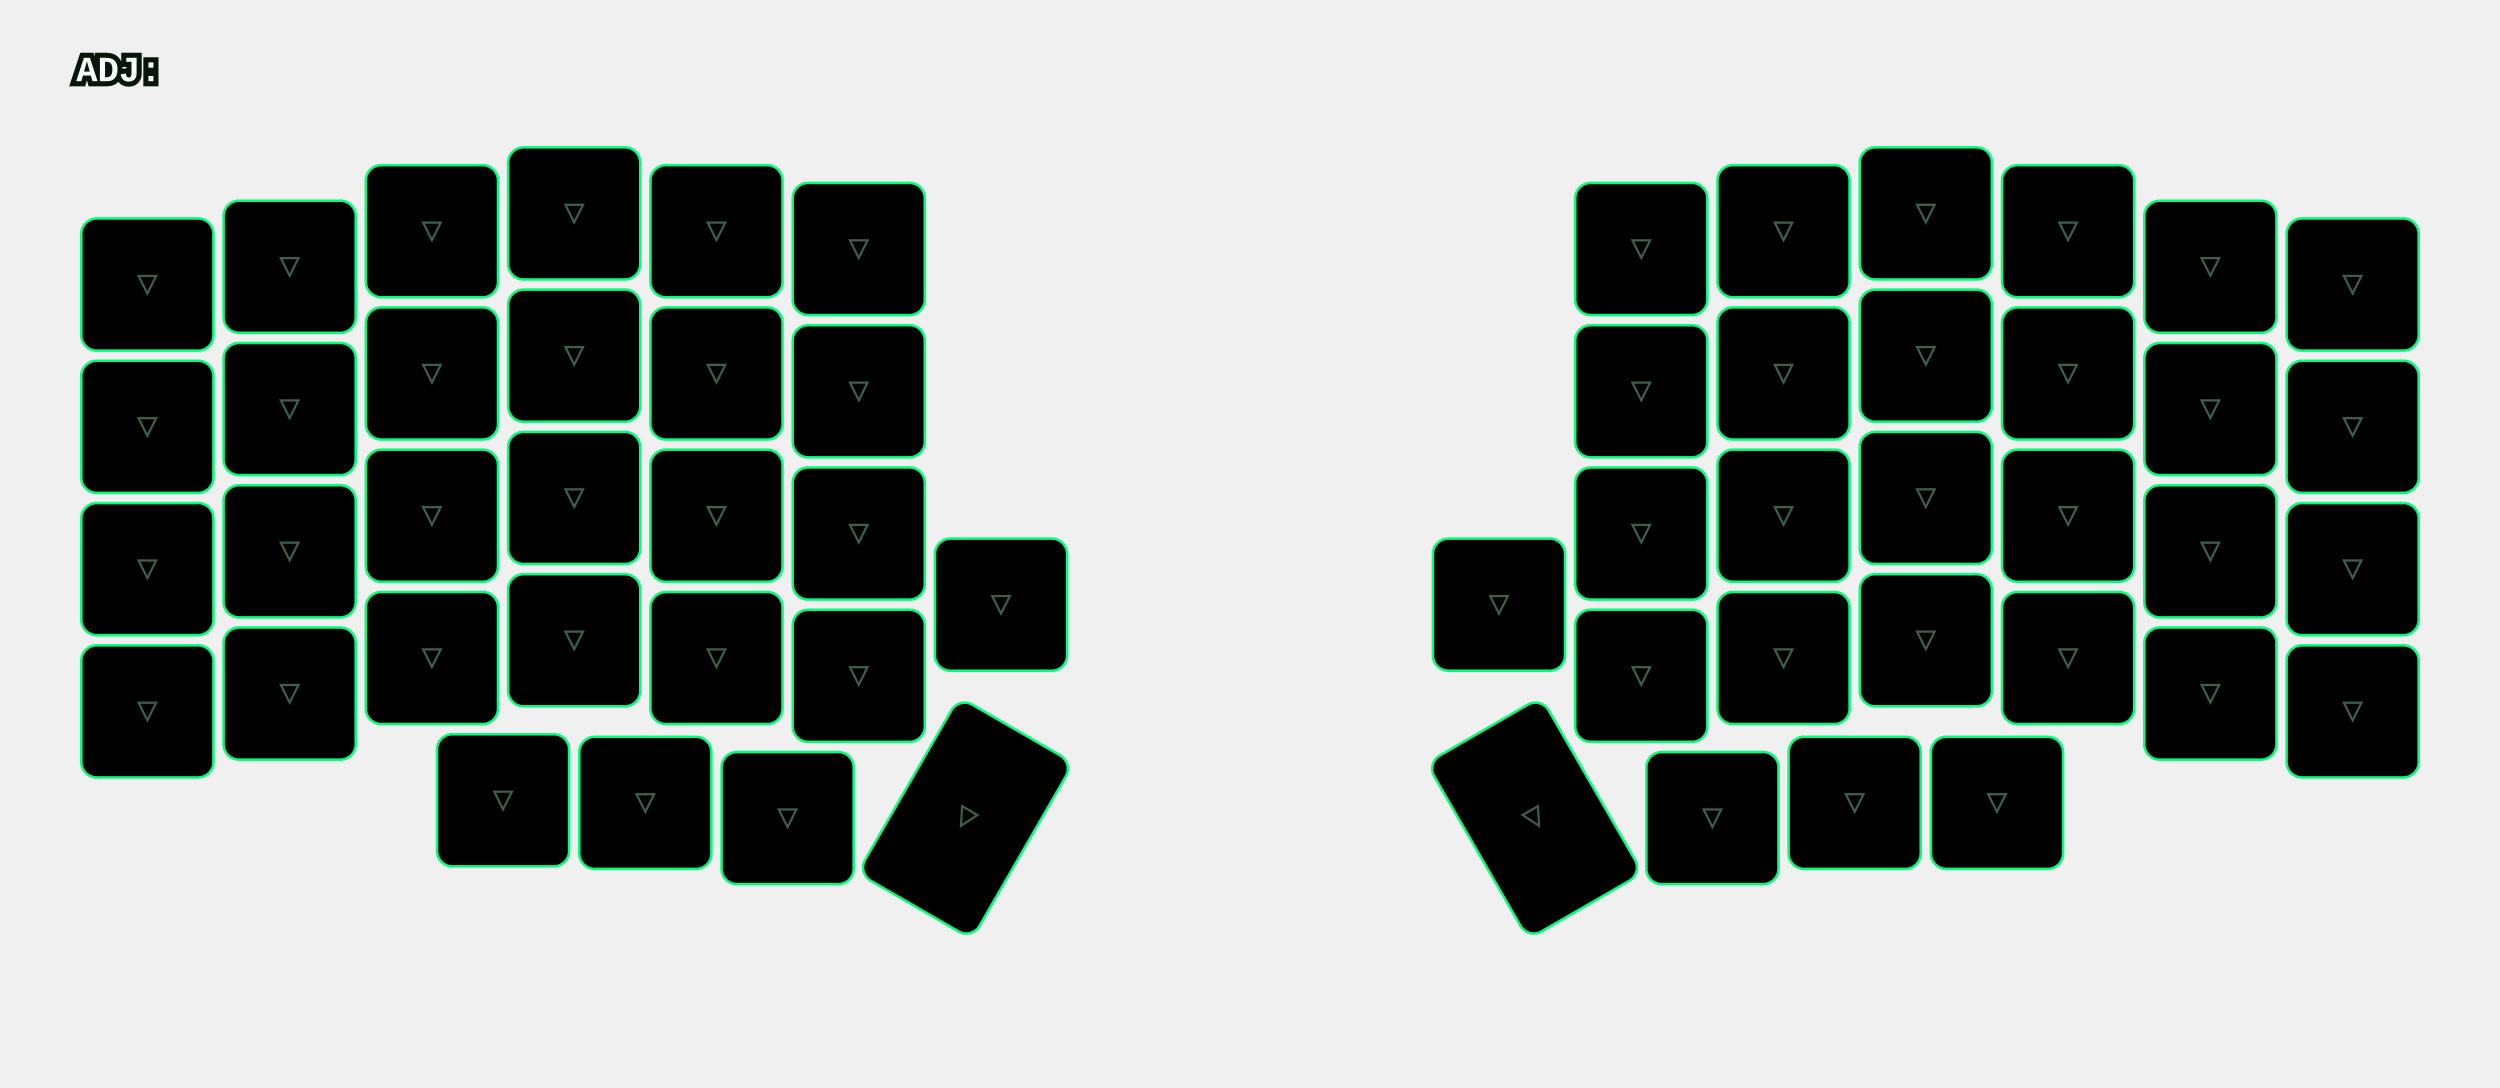
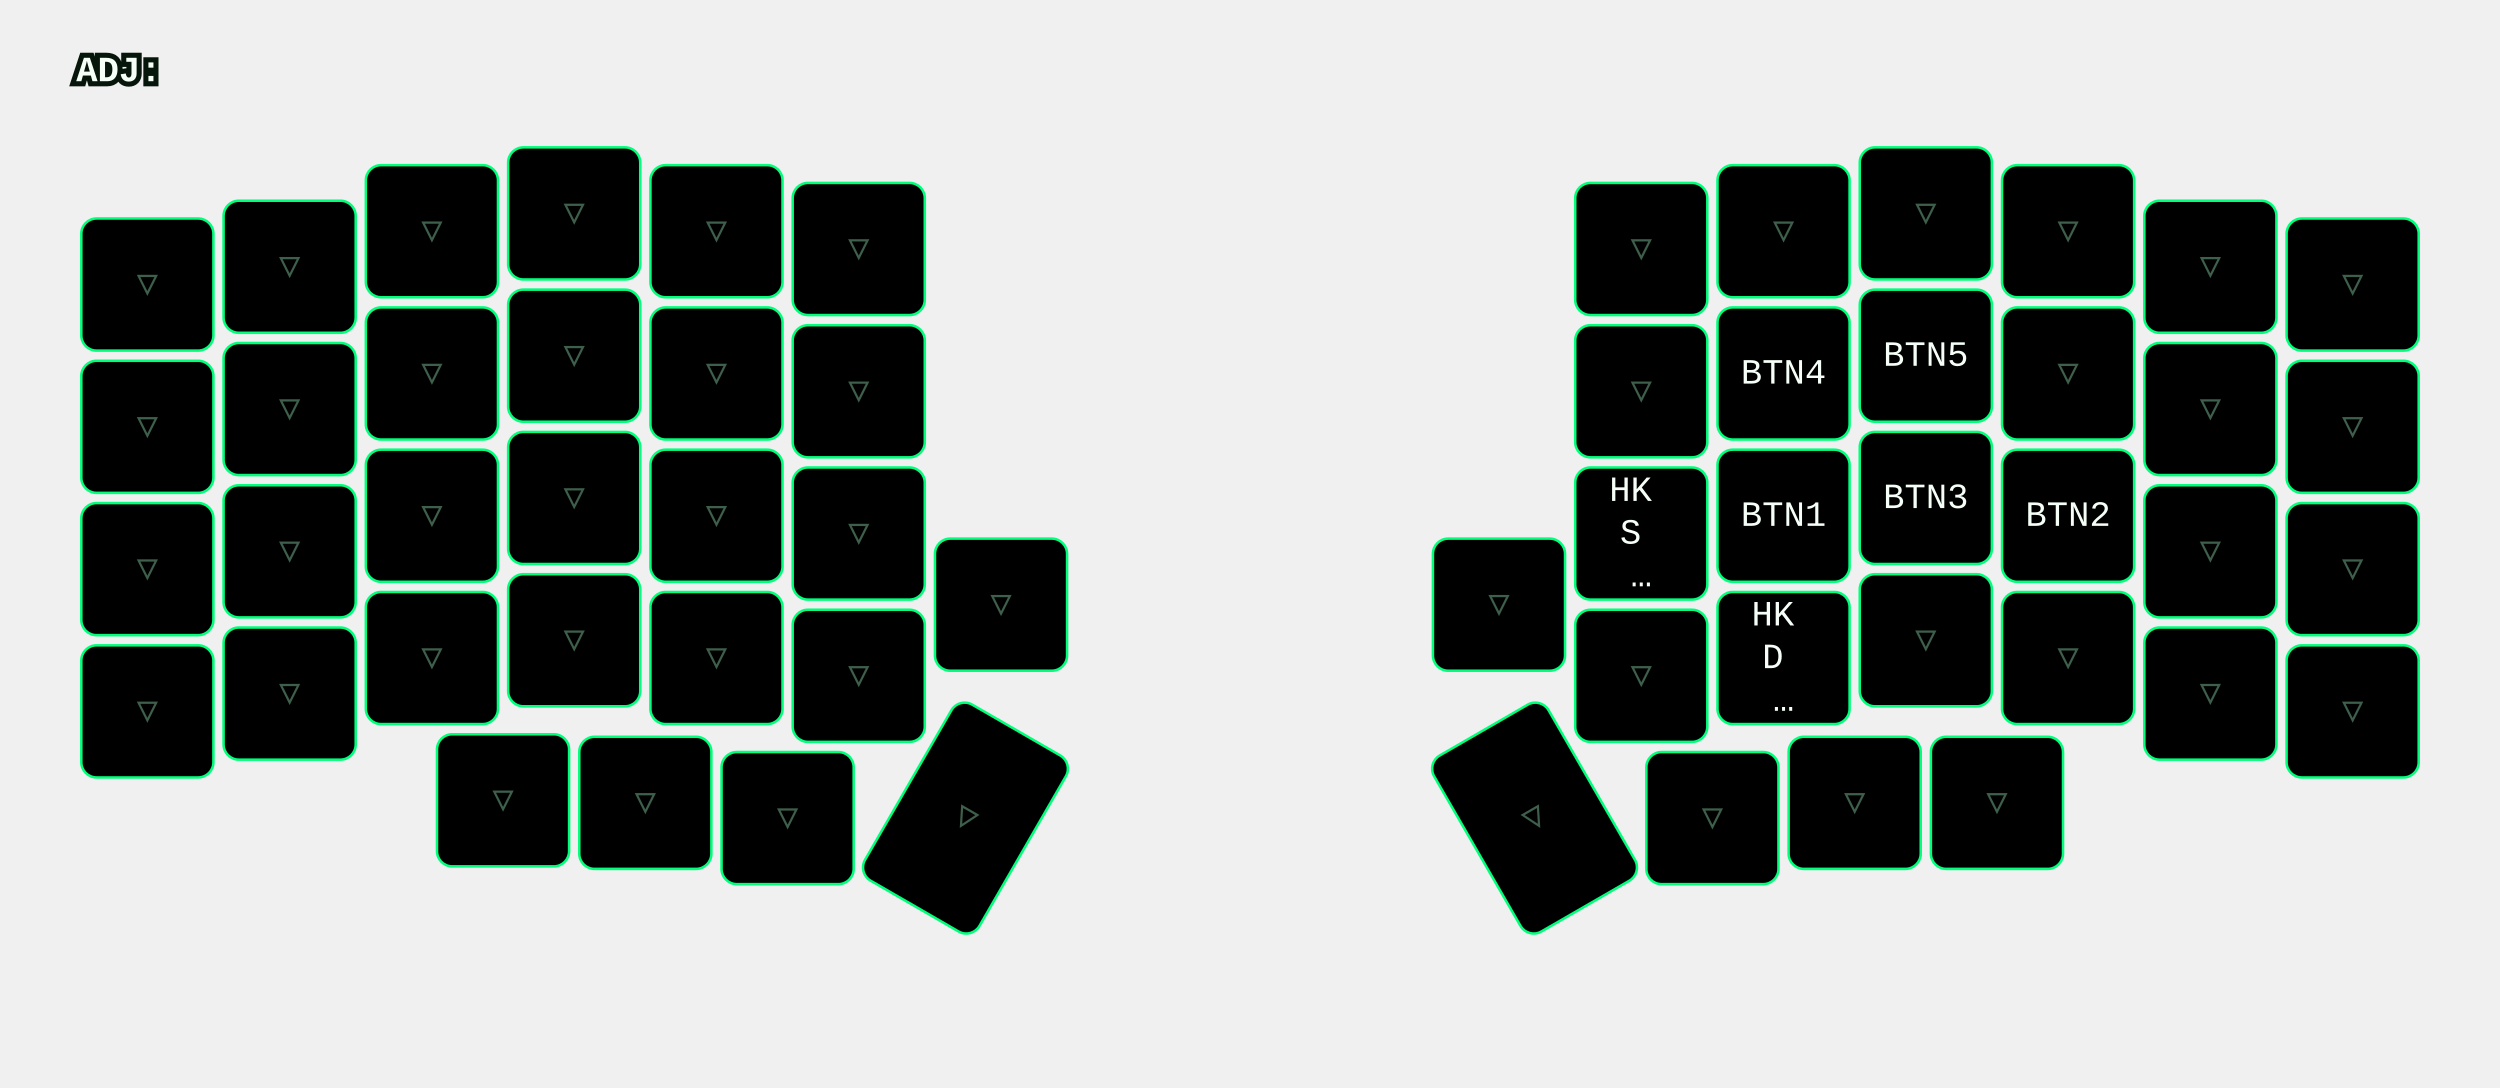
<svg xmlns="http://www.w3.org/2000/svg" width="984" height="428" viewBox="0 0 984 428" class="keymap">
  <style>/* inherit to force styles through use tags */
svg path {
    fill: inherit;
}

/* font and background color specifications */
svg.keymap {
    font-family: SFMono-Regular,Consolas,Liberation Mono,Menlo,monospace;
    font-size: 14px;
    font-kerning: normal;
    text-rendering: optimizeLegibility;
    fill: #24292e;
}

/* default key styling */
rect.key {
    fill: #f6f8fa;
}

rect.key, rect.combo {
    stroke: #c9cccf;
    stroke-width: 1;
}

/* default key side styling, only used is draw_key_sides is set */
rect.side {
    filter: brightness(90%);
}

/* color accent for combo boxes */
rect.combo, rect.combo-separate {
    fill: #cdf;
}

/* color accent for held keys */
rect.held, rect.combo.held {
    fill: #fdd;
}

/* color accent for ghost (optional) keys */
rect.ghost, rect.combo.ghost {
    stroke-dasharray: 4, 4;
    stroke-width: 2;
}

text {
    text-anchor: middle;
    dominant-baseline: middle;
}

/* styling for layer labels */
text.label {
    font-weight: bold;
    text-anchor: start;
    stroke: white;
    stroke-width: 4;
    paint-order: stroke;
}

/* styling for optional footer */
text.footer {
    text-anchor: end;
    dominant-baseline: auto;
    stroke: white;
    stroke-width: 4;
    paint-order: stroke;
}

/* styling for combo tap, and key non-tap label text */
text.combo, text.hold, text.shifted, text.left, text.right {
    font-size: 11px;
}

text.hold {
    text-anchor: middle;
    dominant-baseline: auto;
}

text.shifted {
    text-anchor: middle;
    dominant-baseline: hanging;
}

text.left {
    text-anchor: start;
}

text.right {
    text-anchor: end;
}

text.layer-activator {
    text-decoration: underline;
}

/* styling for hold/shifted label text in combo box */
text.combo.hold, text.combo.shifted, text.combo.left, text.combo.right {
    font-size: 8px;
}

/* lighter symbol for transparent keys */
text.trans {
    fill: #7b7e81;
}

/* styling for combo dendrons */
path.combo {
    stroke-width: 1;
    stroke: gray;
    fill: none;
}

/* Start Tabler Icons Cleanup */
/* cannot use height/width with glyphs */
.icon-tabler &gt; path {
    fill: inherit;
    stroke: inherit;
    stroke-width: 2;
}
/* hide tabler's default box */
.icon-tabler &gt; path[stroke="none"][fill="none"] {
    visibility: hidden;
}
/* End Tabler Icons Cleanup */

svg.keymap { fill: #d1d6db; }
rect.key { fill: #3f4750; }
rect.key, rect.combo { stroke: #60666c; }
rect.combo, rect.combo-separate { fill: #1f3d7a; }
rect.held, rect.combo.held { fill: #854747; }
text.label, text.footer { stroke: black; }
text.trans { fill: #7e8184; }
path.combo { stroke: #7f7f7f; }

svg.keymap {
  background: #06160a;
  fill: #f5fff7;
}
rect.key {
  fill: #000000;
}
rect.key, rect.combo {
  stroke: #00ff7b;
  stroke-width: 1;
}
rect.combo, rect.combo-separate {
  fill: #0d2a18;
}
rect.held, rect.combo.held {
  fill: #133622;
}
text.label, text.footer {
  stroke: #06160a;
}
text.trans {
  fill: #3d5f4b;
}
path.combo {
  stroke: #00ff7b;
}
</style>
  <g transform="translate(30, 0)" class="layer-ADJ">
    <text x="0" y="28" class="label" id="ADJ">ADJ:</text>
    <g transform="translate(0, 56)">
      <g transform="translate(28, 56)" class="key trans keypos-0">
        <rect rx="6" ry="6" x="-26" y="-26" width="52" height="52" class="key trans" />
        <text x="0" y="0" class="key trans tap">▽</text>
      </g>
      <g transform="translate(84, 49)" class="key trans keypos-1">
        <rect rx="6" ry="6" x="-26" y="-26" width="52" height="52" class="key trans" />
        <text x="0" y="0" class="key trans tap">▽</text>
      </g>
      <g transform="translate(140, 35)" class="key trans keypos-2">
        <rect rx="6" ry="6" x="-26" y="-26" width="52" height="52" class="key trans" />
        <text x="0" y="0" class="key trans tap">▽</text>
      </g>
      <g transform="translate(196, 28)" class="key trans keypos-3">
        <rect rx="6" ry="6" x="-26" y="-26" width="52" height="52" class="key trans" />
        <text x="0" y="0" class="key trans tap">▽</text>
      </g>
      <g transform="translate(252, 35)" class="key trans keypos-4">
        <rect rx="6" ry="6" x="-26" y="-26" width="52" height="52" class="key trans" />
        <text x="0" y="0" class="key trans tap">▽</text>
      </g>
      <g transform="translate(308, 42)" class="key trans keypos-5">
        <rect rx="6" ry="6" x="-26" y="-26" width="52" height="52" class="key trans" />
        <text x="0" y="0" class="key trans tap">▽</text>
      </g>
      <g transform="translate(616, 42)" class="key trans keypos-6">
        <rect rx="6" ry="6" x="-26" y="-26" width="52" height="52" class="key trans" />
        <text x="0" y="0" class="key trans tap">▽</text>
      </g>
      <g transform="translate(672, 35)" class="key trans keypos-7">
        <rect rx="6" ry="6" x="-26" y="-26" width="52" height="52" class="key trans" />
        <text x="0" y="0" class="key trans tap">▽</text>
      </g>
      <g transform="translate(728, 28)" class="key trans keypos-8">
        <rect rx="6" ry="6" x="-26" y="-26" width="52" height="52" class="key trans" />
        <text x="0" y="0" class="key trans tap">▽</text>
      </g>
      <g transform="translate(784, 35)" class="key trans keypos-9">
        <rect rx="6" ry="6" x="-26" y="-26" width="52" height="52" class="key trans" />
        <text x="0" y="0" class="key trans tap">▽</text>
      </g>
      <g transform="translate(840, 49)" class="key trans keypos-10">
        <rect rx="6" ry="6" x="-26" y="-26" width="52" height="52" class="key trans" />
        <text x="0" y="0" class="key trans tap">▽</text>
      </g>
      <g transform="translate(896, 56)" class="key trans keypos-11">
        <rect rx="6" ry="6" x="-26" y="-26" width="52" height="52" class="key trans" />
        <text x="0" y="0" class="key trans tap">▽</text>
      </g>
      <g transform="translate(28, 112)" class="key trans keypos-12">
        <rect rx="6" ry="6" x="-26" y="-26" width="52" height="52" class="key trans" />
        <text x="0" y="0" class="key trans tap">▽</text>
      </g>
      <g transform="translate(84, 105)" class="key trans keypos-13">
        <rect rx="6" ry="6" x="-26" y="-26" width="52" height="52" class="key trans" />
        <text x="0" y="0" class="key trans tap">▽</text>
      </g>
      <g transform="translate(140, 91)" class="key trans keypos-14">
        <rect rx="6" ry="6" x="-26" y="-26" width="52" height="52" class="key trans" />
        <text x="0" y="0" class="key trans tap">▽</text>
      </g>
      <g transform="translate(196, 84)" class="key trans keypos-15">
        <rect rx="6" ry="6" x="-26" y="-26" width="52" height="52" class="key trans" />
        <text x="0" y="0" class="key trans tap">▽</text>
      </g>
      <g transform="translate(252, 91)" class="key trans keypos-16">
        <rect rx="6" ry="6" x="-26" y="-26" width="52" height="52" class="key trans" />
        <text x="0" y="0" class="key trans tap">▽</text>
      </g>
      <g transform="translate(308, 98)" class="key trans keypos-17">
        <rect rx="6" ry="6" x="-26" y="-26" width="52" height="52" class="key trans" />
        <text x="0" y="0" class="key trans tap">▽</text>
      </g>
      <g transform="translate(616, 98)" class="key trans keypos-18">
        <rect rx="6" ry="6" x="-26" y="-26" width="52" height="52" class="key trans" />
        <text x="0" y="0" class="key trans tap">▽</text>
      </g>
-       <g transform="translate(672, 91)" class="key trans keypos-19">
-         <rect rx="6" ry="6" x="-26" y="-26" width="52" height="52" class="key trans" />
-         <text x="0" y="0" class="key trans tap">▽</text>
-       </g>
-       <g transform="translate(728, 84)" class="key trans keypos-20">
-         <rect rx="6" ry="6" x="-26" y="-26" width="52" height="52" class="key trans" />
-         <text x="0" y="0" class="key trans tap">▽</text>
+       <g transform="translate(672, 91)" class="key keypos-19">
+         <rect rx="6" ry="6" x="-26" y="-26" width="52" height="52" class="key" />
+         <text x="0" y="0" class="key tap">BTN4</text>
+       </g>
+       <g transform="translate(728, 84)" class="key keypos-20">
+         <rect rx="6" ry="6" x="-26" y="-26" width="52" height="52" class="key" />
+         <text x="0" y="0" class="key tap">BTN5</text>
      </g>
      <g transform="translate(784, 91)" class="key trans keypos-21">
        <rect rx="6" ry="6" x="-26" y="-26" width="52" height="52" class="key trans" />
        <text x="0" y="0" class="key trans tap">▽</text>
      </g>
      <g transform="translate(840, 105)" class="key trans keypos-22">
        <rect rx="6" ry="6" x="-26" y="-26" width="52" height="52" class="key trans" />
        <text x="0" y="0" class="key trans tap">▽</text>
      </g>
      <g transform="translate(896, 112)" class="key trans keypos-23">
        <rect rx="6" ry="6" x="-26" y="-26" width="52" height="52" class="key trans" />
        <text x="0" y="0" class="key trans tap">▽</text>
      </g>
      <g transform="translate(28, 168)" class="key trans keypos-24">
        <rect rx="6" ry="6" x="-26" y="-26" width="52" height="52" class="key trans" />
        <text x="0" y="0" class="key trans tap">▽</text>
      </g>
      <g transform="translate(84, 161)" class="key trans keypos-25">
        <rect rx="6" ry="6" x="-26" y="-26" width="52" height="52" class="key trans" />
        <text x="0" y="0" class="key trans tap">▽</text>
      </g>
      <g transform="translate(140, 147)" class="key trans keypos-26">
        <rect rx="6" ry="6" x="-26" y="-26" width="52" height="52" class="key trans" />
        <text x="0" y="0" class="key trans tap">▽</text>
      </g>
      <g transform="translate(196, 140)" class="key trans keypos-27">
        <rect rx="6" ry="6" x="-26" y="-26" width="52" height="52" class="key trans" />
        <text x="0" y="0" class="key trans tap">▽</text>
      </g>
      <g transform="translate(252, 147)" class="key trans keypos-28">
        <rect rx="6" ry="6" x="-26" y="-26" width="52" height="52" class="key trans" />
        <text x="0" y="0" class="key trans tap">▽</text>
      </g>
      <g transform="translate(308, 154)" class="key trans keypos-29">
        <rect rx="6" ry="6" x="-26" y="-26" width="52" height="52" class="key trans" />
        <text x="0" y="0" class="key trans tap">▽</text>
      </g>
-       <g transform="translate(616, 154)" class="key trans keypos-30">
-         <rect rx="6" ry="6" x="-26" y="-26" width="52" height="52" class="key trans" />
-         <text x="0" y="0" class="key trans tap">▽</text>
-       </g>
-       <g transform="translate(672, 147)" class="key trans keypos-31">
-         <rect rx="6" ry="6" x="-26" y="-26" width="52" height="52" class="key trans" />
-         <text x="0" y="0" class="key trans tap">▽</text>
-       </g>
-       <g transform="translate(728, 140)" class="key trans keypos-32">
-         <rect rx="6" ry="6" x="-26" y="-26" width="52" height="52" class="key trans" />
-         <text x="0" y="0" class="key trans tap">▽</text>
-       </g>
-       <g transform="translate(784, 147)" class="key trans keypos-33">
-         <rect rx="6" ry="6" x="-26" y="-26" width="52" height="52" class="key trans" />
-         <text x="0" y="0" class="key trans tap">▽</text>
+       <g transform="translate(616, 154)" class="key keypos-30">
+         <rect rx="6" ry="6" x="-26" y="-26" width="52" height="52" class="key" />
+         <text x="0" y="0" class="key tap">
+           <tspan x="0" dy="-1.2em">HK</tspan>
+           <tspan x="0" dy="1.2em">S</tspan>
+           <tspan x="0" dy="1.2em">…</tspan>
+         </text>
+       </g>
+       <g transform="translate(672, 147)" class="key keypos-31">
+         <rect rx="6" ry="6" x="-26" y="-26" width="52" height="52" class="key" />
+         <text x="0" y="0" class="key tap">BTN1</text>
+       </g>
+       <g transform="translate(728, 140)" class="key keypos-32">
+         <rect rx="6" ry="6" x="-26" y="-26" width="52" height="52" class="key" />
+         <text x="0" y="0" class="key tap">BTN3</text>
+       </g>
+       <g transform="translate(784, 147)" class="key keypos-33">
+         <rect rx="6" ry="6" x="-26" y="-26" width="52" height="52" class="key" />
+         <text x="0" y="0" class="key tap">BTN2</text>
      </g>
      <g transform="translate(840, 161)" class="key trans keypos-34">
        <rect rx="6" ry="6" x="-26" y="-26" width="52" height="52" class="key trans" />
        <text x="0" y="0" class="key trans tap">▽</text>
      </g>
      <g transform="translate(896, 168)" class="key trans keypos-35">
        <rect rx="6" ry="6" x="-26" y="-26" width="52" height="52" class="key trans" />
        <text x="0" y="0" class="key trans tap">▽</text>
      </g>
      <g transform="translate(28, 224)" class="key trans keypos-36">
        <rect rx="6" ry="6" x="-26" y="-26" width="52" height="52" class="key trans" />
        <text x="0" y="0" class="key trans tap">▽</text>
      </g>
      <g transform="translate(84, 217)" class="key trans keypos-37">
        <rect rx="6" ry="6" x="-26" y="-26" width="52" height="52" class="key trans" />
        <text x="0" y="0" class="key trans tap">▽</text>
      </g>
      <g transform="translate(140, 203)" class="key trans keypos-38">
        <rect rx="6" ry="6" x="-26" y="-26" width="52" height="52" class="key trans" />
        <text x="0" y="0" class="key trans tap">▽</text>
      </g>
      <g transform="translate(196, 196)" class="key trans keypos-39">
        <rect rx="6" ry="6" x="-26" y="-26" width="52" height="52" class="key trans" />
        <text x="0" y="0" class="key trans tap">▽</text>
      </g>
      <g transform="translate(252, 203)" class="key trans keypos-40">
        <rect rx="6" ry="6" x="-26" y="-26" width="52" height="52" class="key trans" />
        <text x="0" y="0" class="key trans tap">▽</text>
      </g>
      <g transform="translate(308, 210)" class="key trans keypos-41">
        <rect rx="6" ry="6" x="-26" y="-26" width="52" height="52" class="key trans" />
        <text x="0" y="0" class="key trans tap">▽</text>
      </g>
      <g transform="translate(364, 182)" class="key trans keypos-42">
        <rect rx="6" ry="6" x="-26" y="-26" width="52" height="52" class="key trans" />
        <text x="0" y="0" class="key trans tap">▽</text>
      </g>
      <g transform="translate(560, 182)" class="key trans keypos-43">
        <rect rx="6" ry="6" x="-26" y="-26" width="52" height="52" class="key trans" />
        <text x="0" y="0" class="key trans tap">▽</text>
      </g>
      <g transform="translate(616, 210)" class="key trans keypos-44">
        <rect rx="6" ry="6" x="-26" y="-26" width="52" height="52" class="key trans" />
        <text x="0" y="0" class="key trans tap">▽</text>
      </g>
-       <g transform="translate(672, 203)" class="key trans keypos-45">
-         <rect rx="6" ry="6" x="-26" y="-26" width="52" height="52" class="key trans" />
-         <text x="0" y="0" class="key trans tap">▽</text>
+       <g transform="translate(672, 203)" class="key keypos-45">
+         <rect rx="6" ry="6" x="-26" y="-26" width="52" height="52" class="key" />
+         <text x="0" y="0" class="key tap">
+           <tspan x="0" dy="-1.2em">HK</tspan>
+           <tspan x="0" dy="1.2em">D</tspan>
+           <tspan x="0" dy="1.2em">…</tspan>
+         </text>
      </g>
      <g transform="translate(728, 196)" class="key trans keypos-46">
        <rect rx="6" ry="6" x="-26" y="-26" width="52" height="52" class="key trans" />
        <text x="0" y="0" class="key trans tap">▽</text>
      </g>
      <g transform="translate(784, 203)" class="key trans keypos-47">
        <rect rx="6" ry="6" x="-26" y="-26" width="52" height="52" class="key trans" />
        <text x="0" y="0" class="key trans tap">▽</text>
      </g>
      <g transform="translate(840, 217)" class="key trans keypos-48">
        <rect rx="6" ry="6" x="-26" y="-26" width="52" height="52" class="key trans" />
        <text x="0" y="0" class="key trans tap">▽</text>
      </g>
      <g transform="translate(896, 224)" class="key trans keypos-49">
        <rect rx="6" ry="6" x="-26" y="-26" width="52" height="52" class="key trans" />
        <text x="0" y="0" class="key trans tap">▽</text>
      </g>
      <g transform="translate(168, 259)" class="key trans keypos-50">
        <rect rx="6" ry="6" x="-26" y="-26" width="52" height="52" class="key trans" />
        <text x="0" y="0" class="key trans tap">▽</text>
      </g>
      <g transform="translate(224, 260)" class="key trans keypos-51">
        <rect rx="6" ry="6" x="-26" y="-26" width="52" height="52" class="key trans" />
        <text x="0" y="0" class="key trans tap">▽</text>
      </g>
      <g transform="translate(280, 266)" class="key trans keypos-52">
        <rect rx="6" ry="6" x="-26" y="-26" width="52" height="52" class="key trans" />
        <text x="0" y="0" class="key trans tap">▽</text>
      </g>
      <g transform="translate(350, 266) rotate(30.0)" class="key trans keypos-53">
        <rect rx="6" ry="6" x="-26" y="-40" width="52" height="80" class="key trans" />
        <text x="0" y="0" class="key trans tap">▽</text>
      </g>
      <g transform="translate(574, 266) rotate(-30.0)" class="key trans keypos-54">
        <rect rx="6" ry="6" x="-26" y="-40" width="52" height="80" class="key trans" />
        <text x="0" y="0" class="key trans tap">▽</text>
      </g>
      <g transform="translate(644, 266)" class="key trans keypos-55">
        <rect rx="6" ry="6" x="-26" y="-26" width="52" height="52" class="key trans" />
        <text x="0" y="0" class="key trans tap">▽</text>
      </g>
      <g transform="translate(700, 260)" class="key trans keypos-56">
        <rect rx="6" ry="6" x="-26" y="-26" width="52" height="52" class="key trans" />
        <text x="0" y="0" class="key trans tap">▽</text>
      </g>
      <g transform="translate(756, 260)" class="key trans keypos-57">
        <rect rx="6" ry="6" x="-26" y="-26" width="52" height="52" class="key trans" />
        <text x="0" y="0" class="key trans tap">▽</text>
      </g>
    </g>
  </g>
</svg>
